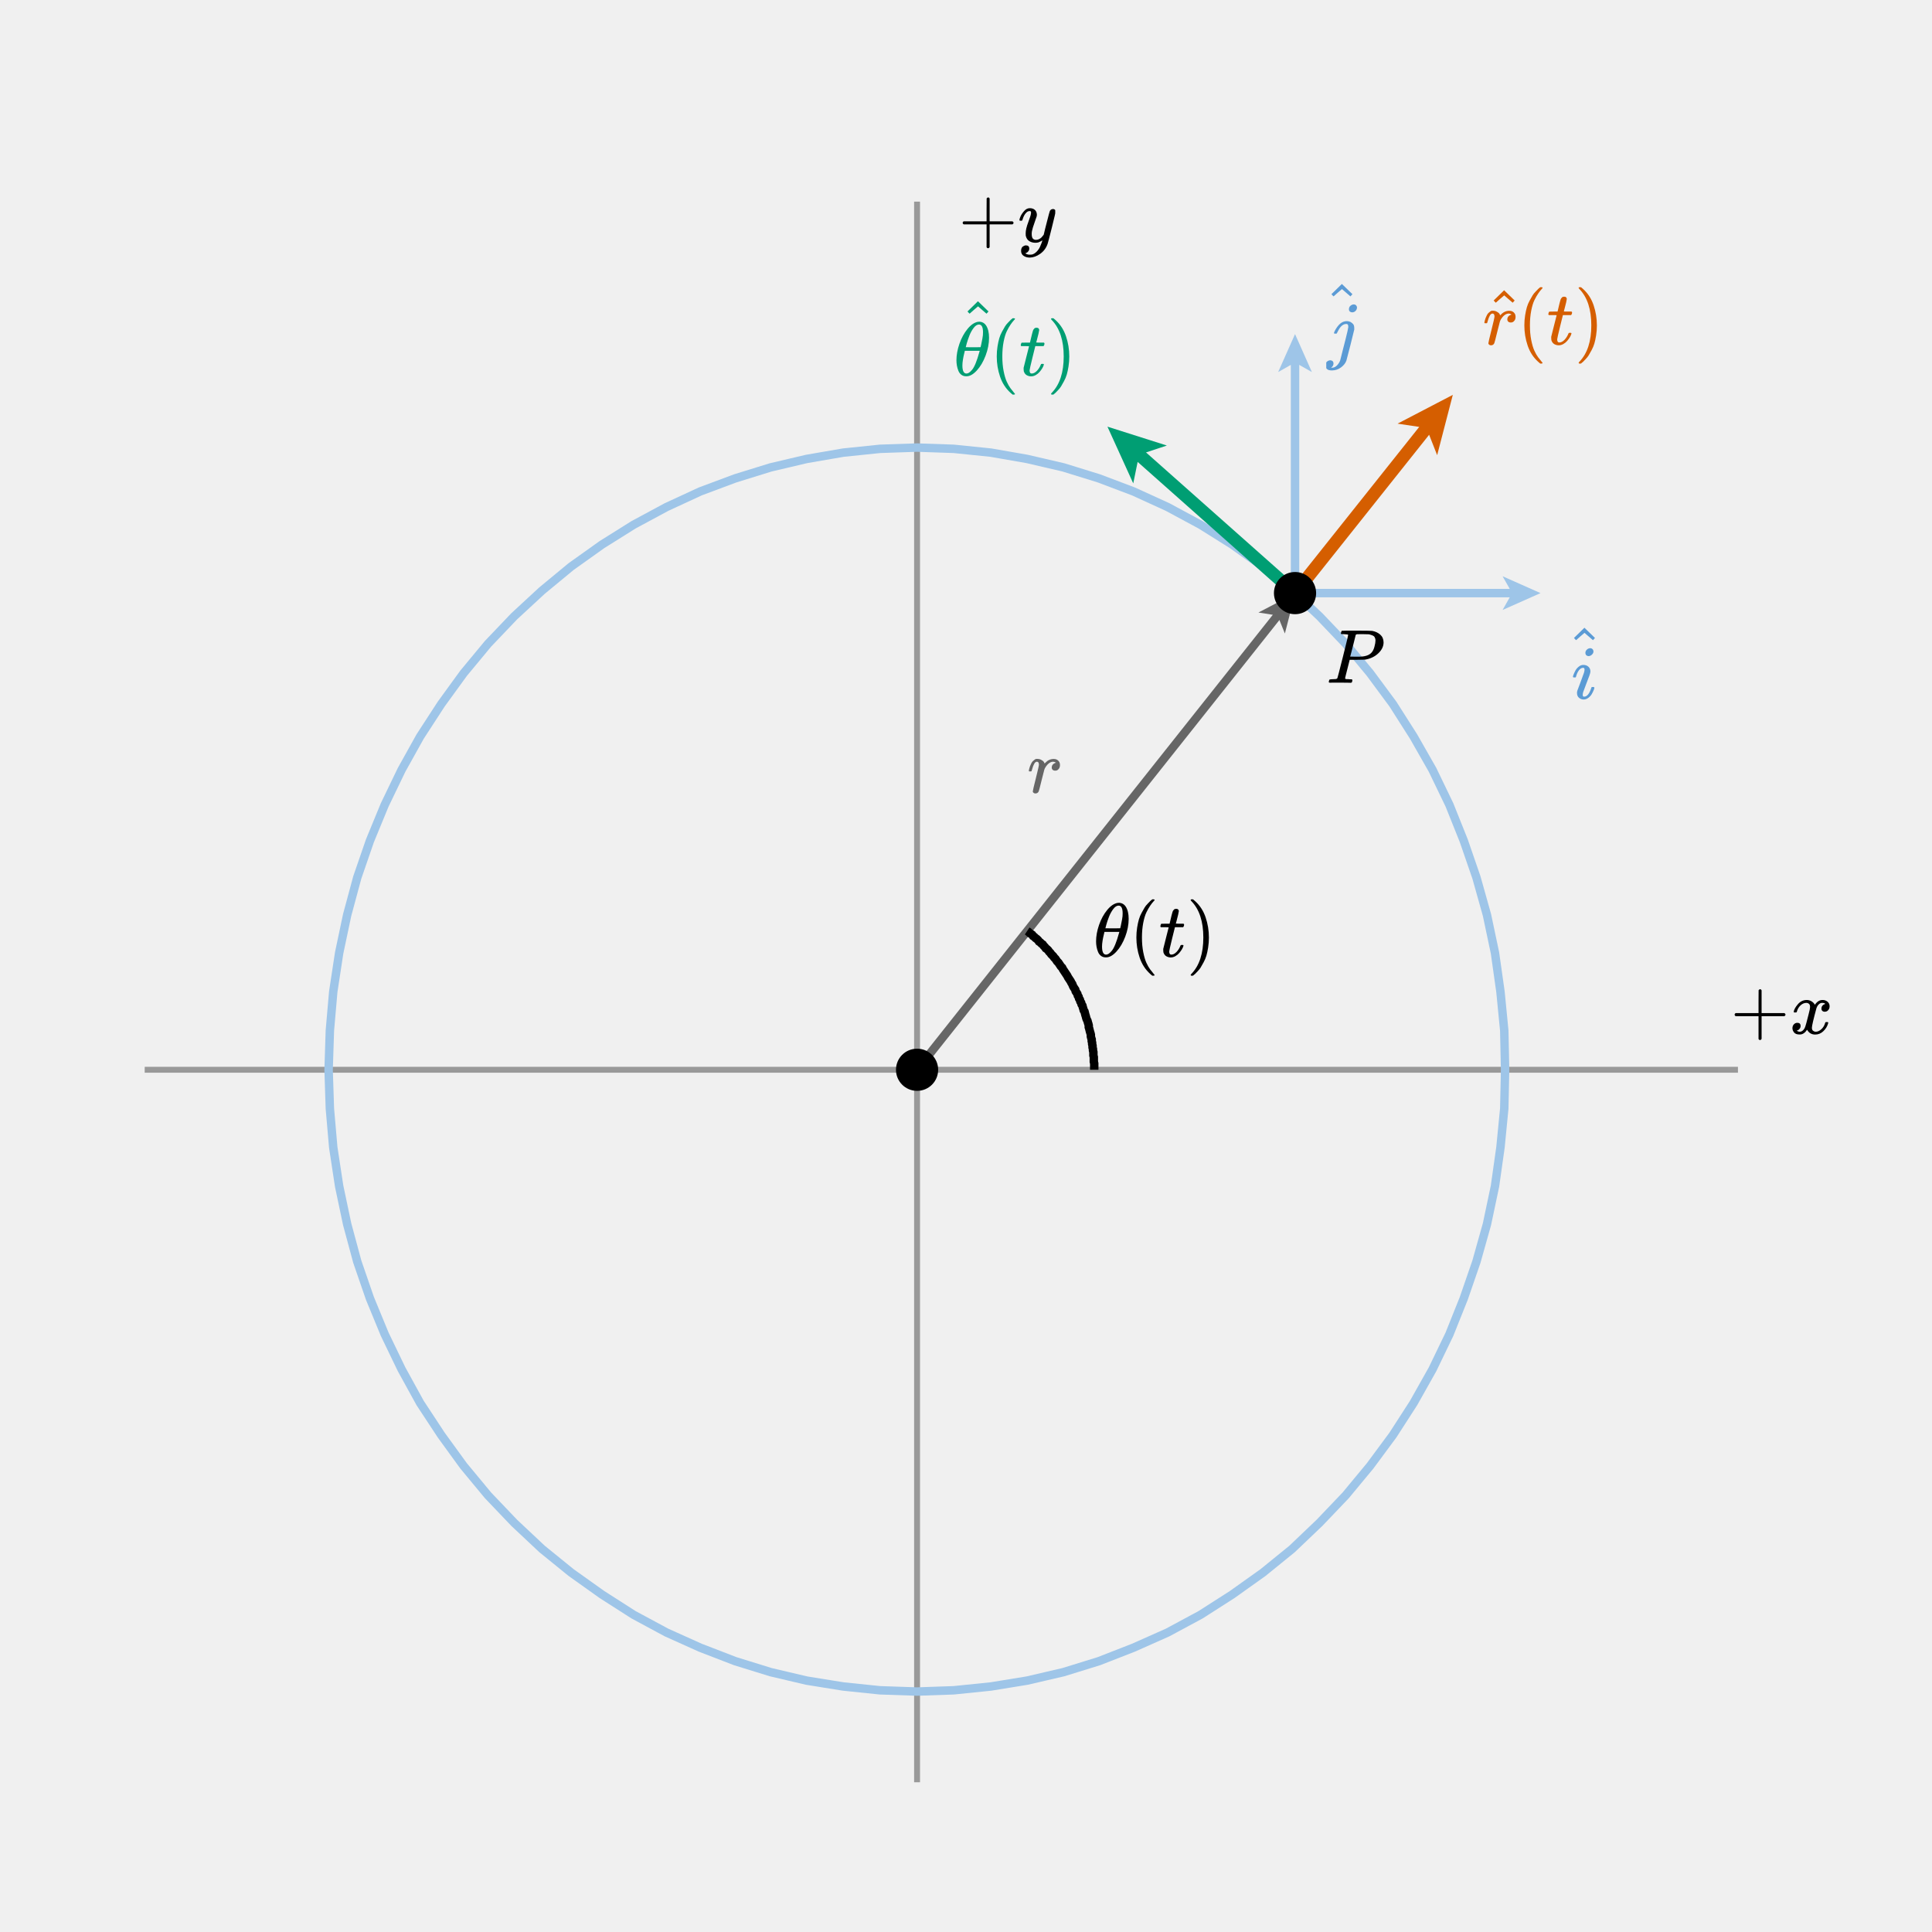
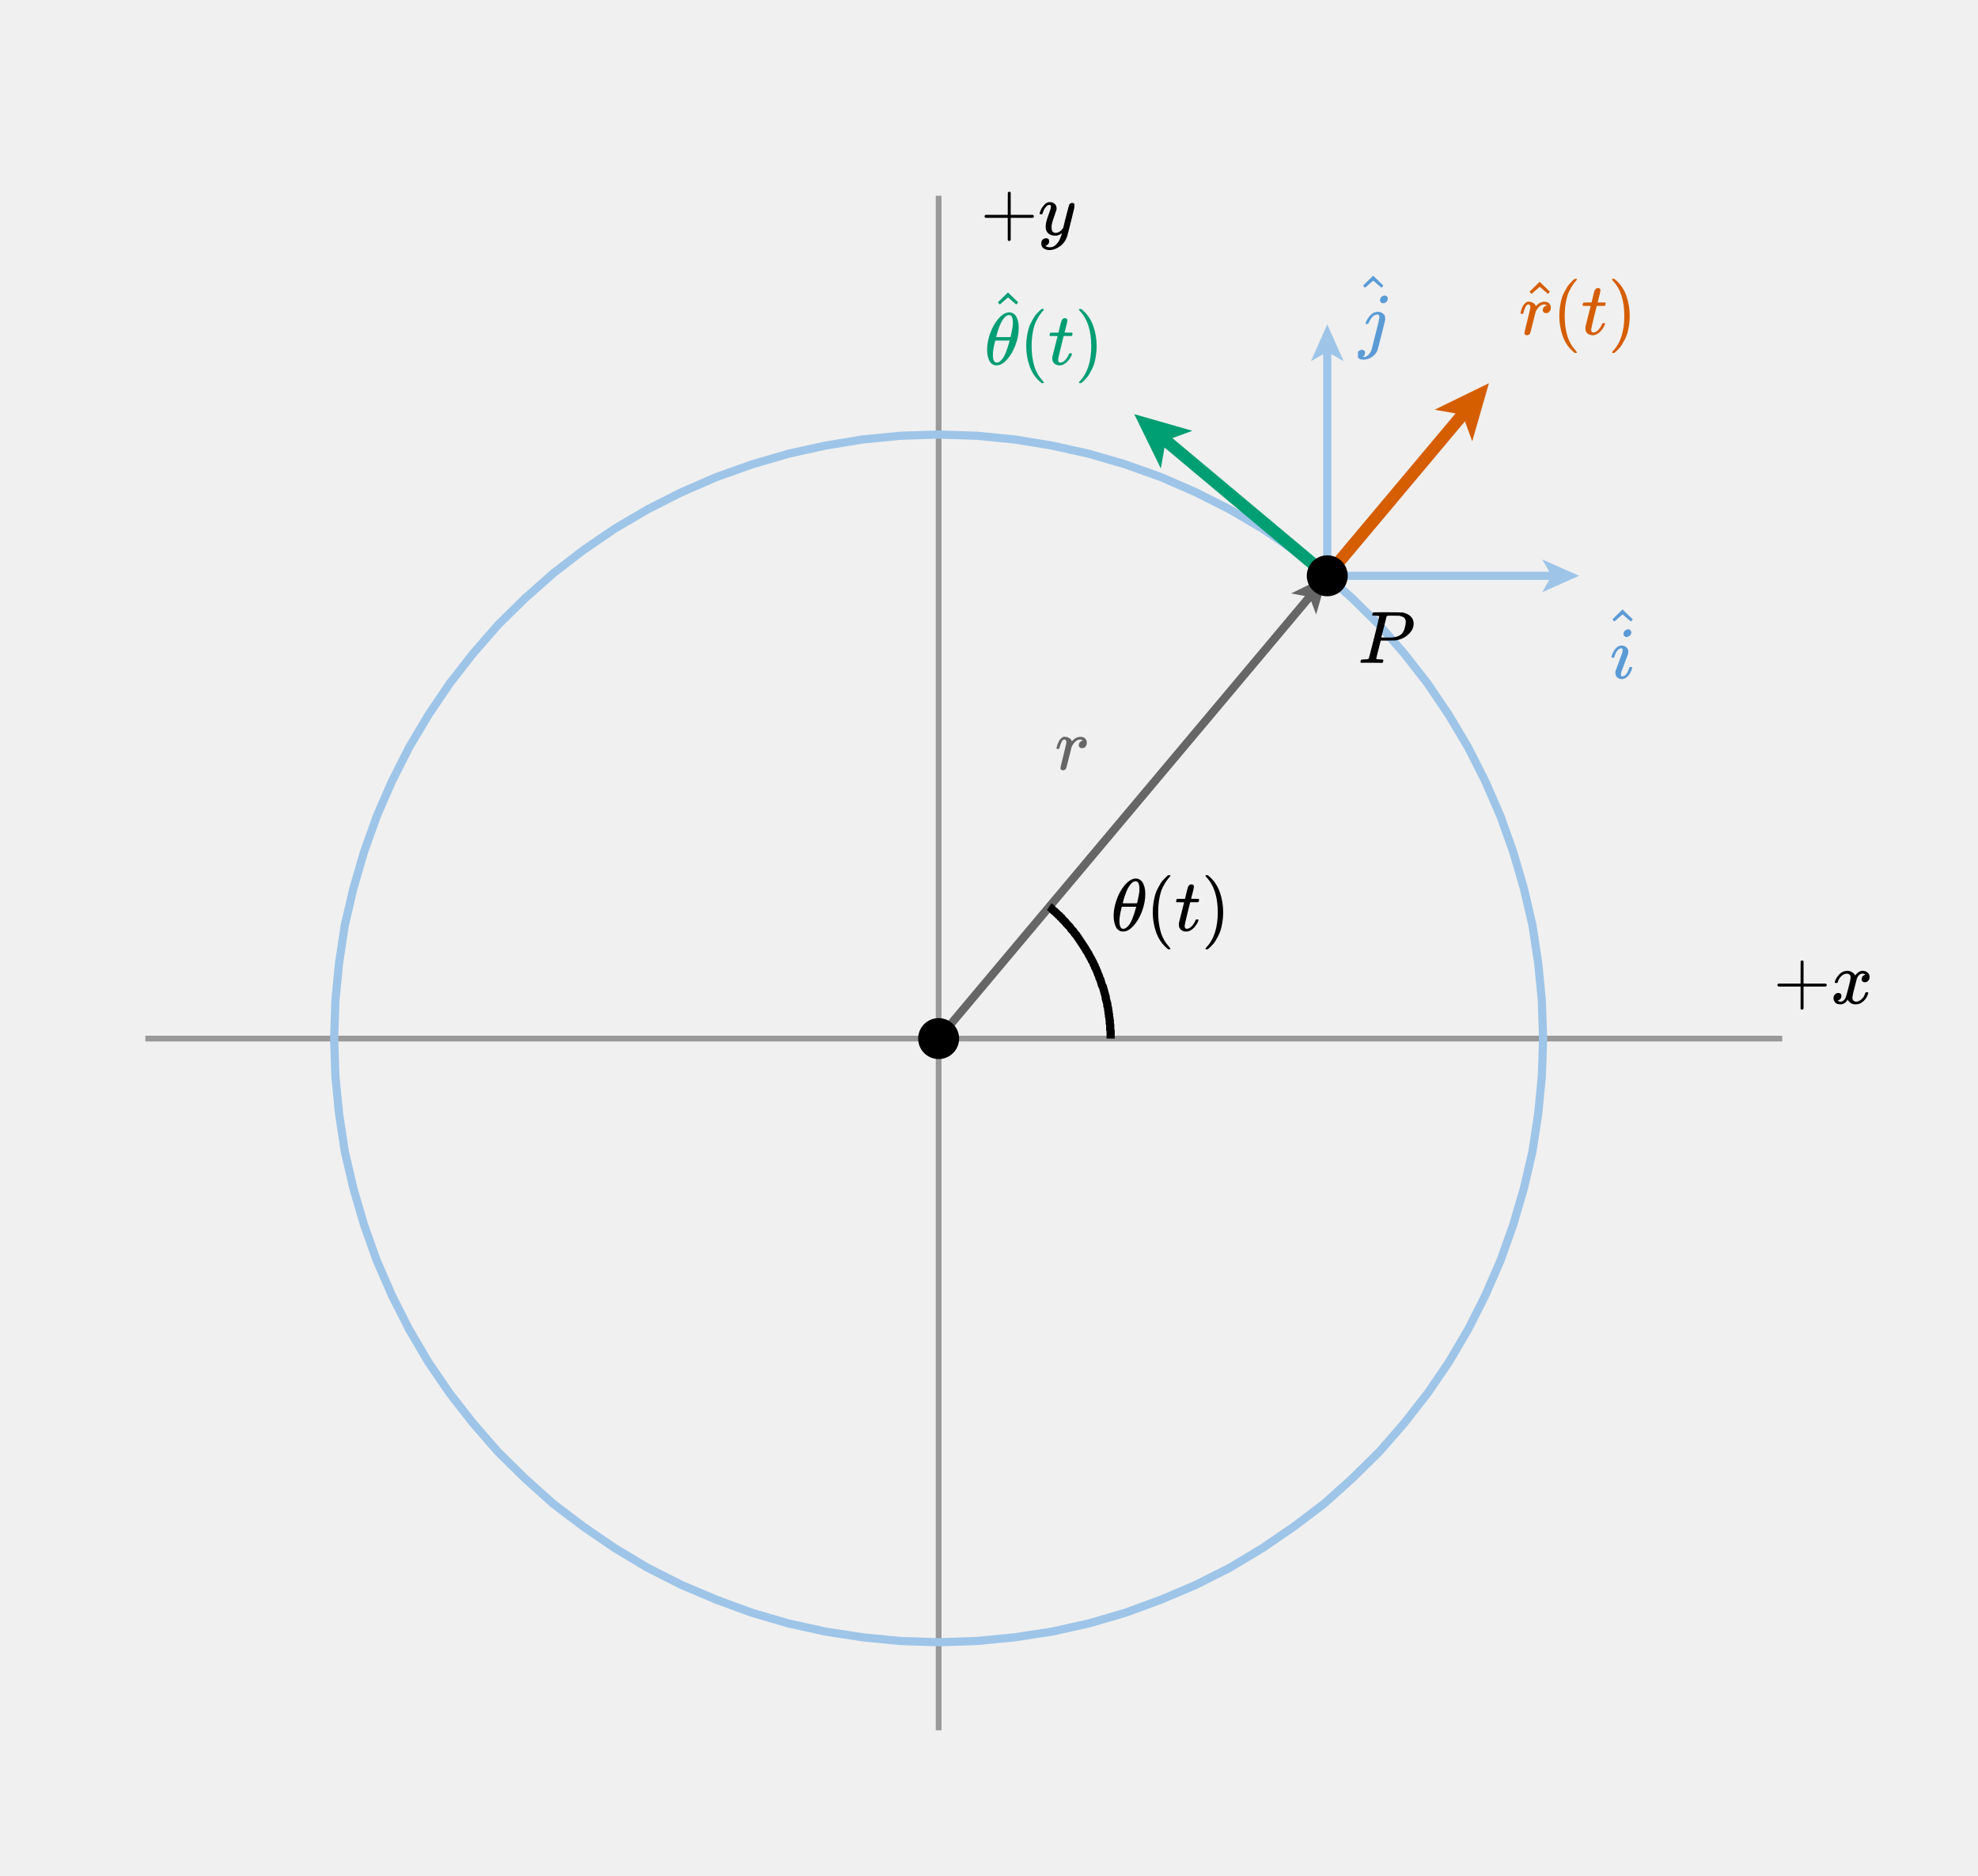
- <svg xmlns="http://www.w3.org/2000/svg" xmlns:xlink="http://www.w3.org/1999/xlink" id="prefigure-polar-frame-figure" width="458" height="458" viewBox="0 0 458 458">
+ <svg xmlns="http://www.w3.org/2000/svg" xmlns:xlink="http://www.w3.org/1999/xlink" id="prefigure-polar-frame-figure" width="483" height="458" viewBox="0 0 483 458">
  <defs>
    <clipPath id="prefigure-polar-frame-__clipPath-0">
-       <rect x="14.0" y="14.0" width="430.0" height="430.0" />
+       <rect x="14.0" y="14.0" width="455.0" height="430.0" />
    </clipPath>
    <clipPath id="prefigure-polar-frame-__clipPath-1">
-       <rect x="14.0" y="14.0" width="430.0" height="430.0" />
+       <rect x="14.0" y="14.0" width="455.0" height="430.0" />
    </clipPath>
    <marker id="prefigure-polar-frame-arrow-head-end-2_None_24_60-h666666" markerWidth="9.0" markerHeight="8.0" markerUnits="userSpaceOnUse" orient="auto-start-reverse" refX="6.5" refY="4.0">
      <path d="M 9.0 4.0L 0.0 8.0L 1.7 5.0L 1.7 3.0L 0.0 0.0Z" fill="#666666" stroke="none" />
    </marker>
    <marker id="prefigure-polar-frame-arrow-head-end-2_None_24_60-h666666-outline" markerWidth="13.0" markerHeight="12.0" markerUnits="userSpaceOnUse" orient="auto-start-reverse" refX="8.5" refY="6.0">
      <path d="M 11.8 7.8 L 2.8 11.8 A 2 2 0 0 1 0.0 10.0 L 0.0 2.0 A 2 2 0 0 1 2.8 0.2 L 11.8 4.2 A 2 2 0 0 1 11.8 7.8 Z" fill="white" stroke="none" />
    </marker>
    <marker id="prefigure-polar-frame-arrow-head-end-2_None_24_60-h9EC5E8" markerWidth="9.0" markerHeight="8.0" markerUnits="userSpaceOnUse" orient="auto-start-reverse" refX="6.5" refY="4.0">
      <path d="M 9.0 4.0L 0.0 8.0L 1.7 5.0L 1.7 3.0L 0.0 0.0Z" fill="#9EC5E8" stroke="none" />
    </marker>
    <marker id="prefigure-polar-frame-arrow-head-end-2_None_24_60-h9EC5E8-outline" markerWidth="13.0" markerHeight="12.0" markerUnits="userSpaceOnUse" orient="auto-start-reverse" refX="8.5" refY="6.0">
      <path d="M 11.8 7.8 L 2.8 11.8 A 2 2 0 0 1 0.0 10.0 L 0.0 2.0 A 2 2 0 0 1 2.8 0.2 L 11.8 4.2 A 2 2 0 0 1 11.8 7.8 Z" fill="white" stroke="none" />
    </marker>
    <marker id="prefigure-polar-frame-arrow-head-end-3_None_24_60-hD55E00" markerWidth="13.5" markerHeight="12.0" markerUnits="userSpaceOnUse" orient="auto-start-reverse" refX="9.8" refY="6.0">
      <path d="M 13.5 6.0L 0.0 12.0L 2.6 7.5L 2.6 4.5L 0.0 0.0Z" fill="#D55E00" stroke="none" />
    </marker>
    <marker id="prefigure-polar-frame-arrow-head-end-3_None_24_60-hD55E00-outline" markerWidth="17.5" markerHeight="16.0" markerUnits="userSpaceOnUse" orient="auto-start-reverse" refX="11.8" refY="8.0">
      <path d="M 16.3 9.8 L 2.8 15.8 A 2 2 0 0 1 0.0 14.0 L 0.0 2.0 A 2 2 0 0 1 2.8 0.2 L 16.3 6.2 A 2 2 0 0 1 16.3 9.8 Z" fill="white" stroke="none" />
    </marker>
    <marker id="prefigure-polar-frame-arrow-head-end-3_None_24_60-h009E73" markerWidth="13.5" markerHeight="12.0" markerUnits="userSpaceOnUse" orient="auto-start-reverse" refX="9.8" refY="6.0">
      <path d="M 13.5 6.0L 0.0 12.0L 2.6 7.5L 2.6 4.5L 0.0 0.0Z" fill="#009E73" stroke="none" />
    </marker>
    <marker id="prefigure-polar-frame-arrow-head-end-3_None_24_60-h009E73-outline" markerWidth="17.5" markerHeight="16.0" markerUnits="userSpaceOnUse" orient="auto-start-reverse" refX="11.8" refY="8.0">
      <path d="M 16.3 9.8 L 2.8 15.8 A 2 2 0 0 1 0.0 14.0 L 0.0 2.0 A 2 2 0 0 1 2.8 0.2 L 16.3 6.2 A 2 2 0 0 1 16.3 9.8 Z" fill="white" stroke="none" />
    </marker>
  </defs>
-   <line id="prefigure-polar-frame-pf-ax" x1="34.3" y1="253.6" x2="412.0" y2="253.6" stroke="#999999" stroke-width="1.4" fill="none" />
-   <line id="prefigure-polar-frame-pf-ay" x1="217.4" y1="422.5" x2="217.4" y2="47.8" stroke="#999999" stroke-width="1.4" fill="none" />
-   <path id="prefigure-polar-frame-pf-circle" d="M 356.8 253.6 L 356.6 244.3 L 355.7 235.1 L 354.4 225.9 L 352.5 216.9 L 350.0 208.0 L 347.0 199.3 L 343.6 190.8 L 339.6 182.5 L 335.1 174.6 L 330.2 166.9 L 324.8 159.6 L 319.0 152.6 L 312.8 146.1 L 306.3 140.0 L 299.4 134.3 L 292.1 129.1 L 284.6 124.4 L 276.8 120.2 L 268.7 116.5 L 260.5 113.4 L 252.1 110.8 L 243.5 108.8 L 234.9 107.3 L 226.1 106.4 L 217.4 106.1 L 208.6 106.4 L 199.9 107.3 L 191.2 108.8 L 182.7 110.8 L 174.3 113.4 L 166.0 116.5 L 158.0 120.2 L 150.2 124.4 L 142.7 129.1 L 135.4 134.3 L 128.5 140.0 L 121.9 146.1 L 115.7 152.6 L 109.9 159.6 L 104.6 166.9 L 99.6 174.6 L 95.2 182.5 L 91.2 190.8 L 87.7 199.3 L 84.7 208.0 L 82.3 216.9 L 80.4 225.9 L 79.0 235.1 L 78.2 244.3 L 77.9 253.6 L 78.2 262.8 L 79.0 272.0 L 80.4 281.2 L 82.3 290.2 L 84.7 299.1 L 87.7 307.8 L 91.2 316.3 L 95.2 324.6 L 99.6 332.6 L 104.6 340.2 L 109.9 347.5 L 115.7 354.5 L 121.9 361.0 L 128.5 367.2 L 135.4 372.8 L 142.7 378.0 L 150.2 382.8 L 158.0 387.0 L 166.0 390.6 L 174.3 393.8 L 182.7 396.4 L 191.2 398.4 L 199.9 399.8 L 208.6 400.7 L 217.4 401.0 L 226.1 400.7 L 234.9 399.8 L 243.5 398.4 L 252.1 396.4 L 260.5 393.8 L 268.7 390.6 L 276.8 387.0 L 284.6 382.8 L 292.1 378.0 L 299.4 372.8 L 306.3 367.2 L 312.8 361.0 L 319.0 354.5 L 324.8 347.5 L 330.2 340.2 L 335.1 332.6 L 339.6 324.6 L 343.6 316.3 L 347.0 307.8 L 350.0 299.1 L 352.5 290.2 L 354.4 281.2 L 355.7 272.0 L 356.6 262.8 Z" stroke="#9EC5E8" stroke-width="2" fill="none" />
-   <path id="prefigure-polar-frame-pf-r" stroke="#666666" stroke-width="2" fill="none" marker-end="url(#prefigure-polar-frame-arrow-head-end-2_None_24_60-h666666)" d="M 217.4 253.6 L 305.5 142.6" />
-   <path id="prefigure-polar-frame-pf-i" stroke="#9EC5E8" stroke-width="2" fill="none" marker-end="url(#prefigure-polar-frame-arrow-head-end-2_None_24_60-h9EC5E8)" d="M 307.0 140.6 L 362.7 140.6" />
-   <path id="prefigure-polar-frame-pf-j" stroke="#9EC5E8" stroke-width="2" fill="none" marker-end="url(#prefigure-polar-frame-arrow-head-end-2_None_24_60-h9EC5E8)" d="M 307.0 140.6 L 307.0 81.7" />
-   <path id="prefigure-polar-frame-pf-rhat" stroke="#D55E00" stroke-width="3" fill="none" marker-end="url(#prefigure-polar-frame-arrow-head-end-3_None_24_60-hD55E00)" d="M 307.0 140.6 L 342.1 96.5" />
-   <path id="prefigure-polar-frame-pf-thetahat" stroke="#009E73" stroke-width="3" fill="none" marker-end="url(#prefigure-polar-frame-arrow-head-end-3_None_24_60-h009E73)" d="M 307.0 140.6 L 265.3 103.6" />
+   <line id="prefigure-polar-frame-pf-ax" x1="35.5" y1="253.6" x2="435.2" y2="253.6" stroke="#999999" stroke-width="1.4" fill="none" />
+   <line id="prefigure-polar-frame-pf-ay" x1="229.2" y1="422.5" x2="229.2" y2="47.8" stroke="#999999" stroke-width="1.4" fill="none" />
+   <path id="prefigure-polar-frame-pf-circle" d="M 376.8 253.6 L 376.5 244.3 L 375.6 235.1 L 374.2 225.9 L 372.1 216.9 L 369.5 208.0 L 366.4 199.3 L 362.7 190.8 L 358.5 182.5 L 353.8 174.6 L 348.6 166.9 L 342.9 159.6 L 336.8 152.6 L 330.2 146.1 L 323.3 140.0 L 315.9 134.3 L 308.3 129.1 L 300.3 124.4 L 292.0 120.2 L 283.5 116.5 L 274.8 113.4 L 265.9 110.8 L 256.9 108.8 L 247.7 107.3 L 238.5 106.4 L 229.2 106.1 L 219.9 106.4 L 210.7 107.3 L 201.6 108.8 L 192.5 110.8 L 183.6 113.4 L 174.9 116.5 L 166.4 120.2 L 158.1 124.4 L 150.1 129.1 L 142.5 134.3 L 135.1 140.0 L 128.2 146.1 L 121.6 152.6 L 115.5 159.6 L 109.8 166.9 L 104.6 174.6 L 99.9 182.5 L 95.7 190.8 L 92.0 199.3 L 88.9 208.0 L 86.3 216.9 L 84.2 225.9 L 82.8 235.1 L 81.9 244.3 L 81.6 253.6 L 81.9 262.8 L 82.8 272.0 L 84.2 281.2 L 86.3 290.2 L 88.9 299.1 L 92.0 307.8 L 95.7 316.3 L 99.9 324.6 L 104.6 332.6 L 109.8 340.2 L 115.5 347.5 L 121.6 354.5 L 128.2 361.0 L 135.1 367.2 L 142.5 372.8 L 150.1 378.0 L 158.1 382.8 L 166.4 387.0 L 174.9 390.6 L 183.6 393.8 L 192.5 396.4 L 201.6 398.4 L 210.7 399.8 L 219.9 400.7 L 229.2 401.0 L 238.5 400.7 L 247.7 399.8 L 256.9 398.4 L 265.9 396.4 L 274.8 393.8 L 283.5 390.6 L 292.0 387.0 L 300.3 382.8 L 308.3 378.0 L 315.9 372.8 L 323.3 367.2 L 330.2 361.0 L 336.8 354.5 L 342.9 347.5 L 348.6 340.2 L 353.8 332.6 L 358.5 324.6 L 362.7 316.3 L 366.4 307.8 L 369.5 299.1 L 372.1 290.2 L 374.2 281.2 L 375.6 272.0 L 376.5 262.8 Z" stroke="#9EC5E8" stroke-width="2" fill="none" />
+   <path id="prefigure-polar-frame-pf-r" stroke="#666666" stroke-width="2" fill="none" marker-end="url(#prefigure-polar-frame-arrow-head-end-2_None_24_60-h666666)" d="M 229.2 253.6 L 322.5 142.5" />
+   <path id="prefigure-polar-frame-pf-i" stroke="#9EC5E8" stroke-width="2" fill="none" marker-end="url(#prefigure-polar-frame-arrow-head-end-2_None_24_60-h9EC5E8)" d="M 324.1 140.6 L 383.1 140.6" />
+   <path id="prefigure-polar-frame-pf-j" stroke="#9EC5E8" stroke-width="2" fill="none" marker-end="url(#prefigure-polar-frame-arrow-head-end-2_None_24_60-h9EC5E8)" d="M 324.1 140.6 L 324.1 81.7" />
+   <path id="prefigure-polar-frame-pf-rhat" stroke="#D55E00" stroke-width="3" fill="none" marker-end="url(#prefigure-polar-frame-arrow-head-end-3_None_24_60-hD55E00)" d="M 324.1 140.6 L 361.2 96.4" />
+   <path id="prefigure-polar-frame-pf-thetahat" stroke="#009E73" stroke-width="3" fill="none" marker-end="url(#prefigure-polar-frame-arrow-head-end-3_None_24_60-h009E73)" d="M 324.1 140.6 L 279.8 103.5" />
  <g id="prefigure-polar-frame-pf-theta">
-     <g transform="translate(259.2,231.3) translate(0.0,-18.1)">
+     <g transform="translate(271.3,231.8) translate(0.0,-18.1)">
      <g id="prefigure-polar-frame-__g-0">
        <svg style="vertical-align: -4.528px" width="29.104px" height="18.096px" role="img" focusable="false" viewBox="0 -750 1608 1000" x="0.0" y="0.0">
          <defs>
            <path id="prefigure-polar-frame-MJX-2-TEX-I-1D703" d="M35 200Q35 302 74 415T180 610T319 704Q320 704 327 704T339 705Q393 701 423 656Q462 596 462 495Q462 380 417 261T302 66T168 -10H161Q125 -10 99 10T60 63T41 130T35 200ZM383 566Q383 668 330 668Q294 668 260 623T204 521T170 421T157 371Q206 370 254 370L351 371Q352 372 359 404T375 484T383 566ZM113 132Q113 26 166 26Q181 26 198 36T239 74T287 161T335 307L340 324H145Q145 321 136 286T120 208T113 132Z" />
            <path id="prefigure-polar-frame-MJX-2-TEX-N-2061" d="" />
            <path id="prefigure-polar-frame-MJX-2-TEX-N-28" d="M94 250Q94 319 104 381T127 488T164 576T202 643T244 695T277 729T302 750H315H319Q333 750 333 741Q333 738 316 720T275 667T226 581T184 443T167 250T184 58T225 -81T274 -167T316 -220T333 -241Q333 -250 318 -250H315H302L274 -226Q180 -141 137 -14T94 250Z" />
            <path id="prefigure-polar-frame-MJX-2-TEX-I-1D461" d="M26 385Q19 392 19 395Q19 399 22 411T27 425Q29 430 36 430T87 431H140L159 511Q162 522 166 540T173 566T179 586T187 603T197 615T211 624T229 626Q247 625 254 615T261 596Q261 589 252 549T232 470L222 433Q222 431 272 431H323Q330 424 330 420Q330 398 317 385H210L174 240Q135 80 135 68Q135 26 162 26Q197 26 230 60T283 144Q285 150 288 151T303 153H307Q322 153 322 145Q322 142 319 133Q314 117 301 95T267 48T216 6T155 -11Q125 -11 98 4T59 56Q57 64 57 83V101L92 241Q127 382 128 383Q128 385 77 385H26Z" />
            <path id="prefigure-polar-frame-MJX-2-TEX-N-29" d="M60 749L64 750Q69 750 74 750H86L114 726Q208 641 251 514T294 250Q294 182 284 119T261 12T224 -76T186 -143T145 -194T113 -227T90 -246Q87 -249 86 -250H74Q66 -250 63 -250T58 -247T55 -238Q56 -237 66 -225Q221 -64 221 250T66 725Q56 737 55 738Q55 746 60 749Z" />
          </defs>
          <g stroke="currentColor" fill="currentColor" stroke-width="0" transform="scale(1,-1)">
            <g data-mml-node="math" data-semantic-type="appl" data-semantic-role="simple function" data-semantic-annotation="clearspeak:simple" data-semantic-id="6" data-semantic-children="0,4" data-semantic-content="5,0" data-semantic-speech="theta left parenthesis t right parenthesis">
              <g data-mml-node="mi" data-semantic-type="identifier" data-semantic-role="simple function" data-semantic-font="italic" data-semantic-annotation="clearspeak:simple" data-semantic-id="0" data-semantic-parent="6" data-semantic-operator="appl" data-semantic-speech="theta">
                <use data-c="1D703" xlink:href="#prefigure-polar-frame-MJX-2-TEX-I-1D703" />
              </g>
              <g data-mml-node="mo" data-semantic-type="punctuation" data-semantic-role="application" data-semantic-id="5" data-semantic-parent="6" data-semantic-added="true" data-semantic-operator="appl" data-semantic-speech="of" transform="translate(469,0)">
                <use data-c="2061" xlink:href="#prefigure-polar-frame-MJX-2-TEX-N-2061" />
              </g>
              <g data-mml-node="mrow" data-semantic-type="fenced" data-semantic-role="leftright" data-semantic-id="4" data-semantic-children="2" data-semantic-content="1,3" data-semantic-parent="6" data-semantic-speech="left parenthesis t right parenthesis" transform="translate(469,0)">
                <g data-mml-node="mo" data-semantic-type="fence" data-semantic-role="open" data-semantic-id="1" data-semantic-parent="4" data-semantic-operator="fenced" data-semantic-speech="left parenthesis">
                  <use data-c="28" xlink:href="#prefigure-polar-frame-MJX-2-TEX-N-28" />
                </g>
                <g data-mml-node="mi" data-semantic-type="identifier" data-semantic-role="latinletter" data-semantic-font="italic" data-semantic-annotation="clearspeak:simple" data-semantic-id="2" data-semantic-parent="4" data-semantic-speech="t" transform="translate(389,0)">
                  <use data-c="1D461" xlink:href="#prefigure-polar-frame-MJX-2-TEX-I-1D461" />
                </g>
                <g data-mml-node="mo" data-semantic-type="fence" data-semantic-role="close" data-semantic-id="3" data-semantic-parent="4" data-semantic-operator="fenced" data-semantic-speech="right parenthesis" transform="translate(750,0)">
                  <use data-c="29" xlink:href="#prefigure-polar-frame-MJX-2-TEX-N-29" />
                </g>
              </g>
            </g>
          </g>
        </svg>
      </g>
    </g>
-     <path stroke="black" stroke-width="2" fill="none" d="M 243.5 220.7 L 243.8 220.9 L 244.1 221.2 L 244.4 221.4 L 244.7 221.6 L 244.9 221.9 L 245.2 222.1 L 245.5 222.4 L 245.8 222.6 L 246.1 222.9 L 246.3 223.2 L 246.6 223.4 L 246.9 223.7 L 247.2 223.9 L 247.4 224.2 L 247.7 224.5 L 247.9 224.8 L 248.2 225.0 L 248.5 225.3 L 248.7 225.6 L 249.0 225.9 L 249.2 226.2 L 249.5 226.5 L 249.7 226.7 L 249.9 227.0 L 250.2 227.3 L 250.4 227.6 L 250.6 227.9 L 250.9 228.2 L 251.1 228.5 L 251.3 228.8 L 251.5 229.1 L 251.8 229.4 L 252.0 229.8 L 252.2 230.1 L 252.4 230.4 L 252.6 230.7 L 252.8 231.0 L 253.0 231.3 L 253.2 231.7 L 253.4 232.0 L 253.6 232.3 L 253.8 232.6 L 254.0 233.0 L 254.2 233.3 L 254.3 233.6 L 254.5 234.0 L 254.7 234.3 L 254.9 234.6 L 255.0 235.0 L 255.2 235.3 L 255.4 235.6 L 255.5 236.0 L 255.7 236.3 L 255.8 236.7 L 256.0 237.0 L 256.1 237.4 L 256.3 237.7 L 256.4 238.1 L 256.6 238.4 L 256.7 238.8 L 256.8 239.1 L 256.9 239.5 L 257.1 239.8 L 257.2 240.2 L 257.3 240.6 L 257.4 240.9 L 257.5 241.3 L 257.6 241.6 L 257.8 242.0 L 257.9 242.4 L 258.0 242.7 L 258.1 243.1 L 258.1 243.5 L 258.2 243.8 L 258.3 244.2 L 258.4 244.6 L 258.5 244.9 L 258.6 245.3 L 258.6 245.7 L 258.7 246.1 L 258.8 246.4 L 258.8 246.8 L 258.9 247.2 L 258.9 247.5 L 259.0 247.9 L 259.0 248.3 L 259.1 248.7 L 259.1 249.0 L 259.2 249.4 L 259.2 249.8 L 259.2 250.2 L 259.3 250.6 L 259.3 250.9 L 259.3 251.3 L 259.3 251.7 L 259.4 252.1 L 259.4 252.4 L 259.4 252.8 L 259.4 253.2 L 259.4 253.6" />
-   </g>
-   <circle id="prefigure-polar-frame-pf-O" cx="217.4" cy="253.6" r="4" stroke="black" stroke-width="2" fill="black" />
-   <circle id="prefigure-polar-frame-pf-P" cx="307.0" cy="140.6" r="4" stroke="black" stroke-width="2" fill="black" />
-   <g id="prefigure-polar-frame-pf-Pl" transform="translate(314.4,149.5) translate(0.0,-0.0)">
+     <path stroke="black" stroke-width="2" fill="none" d="M 256.2 221.4 L 256.5 221.6 L 256.8 221.9 L 257.0 222.1 L 257.3 222.4 L 257.6 222.6 L 257.9 222.9 L 258.1 223.1 L 258.4 223.4 L 258.7 223.6 L 258.9 223.9 L 259.2 224.1 L 259.4 224.4 L 259.7 224.7 L 259.9 224.9 L 260.2 225.2 L 260.4 225.5 L 260.7 225.8 L 260.9 226.0 L 261.2 226.3 L 261.4 226.6 L 261.6 226.9 L 261.9 227.2 L 262.1 227.4 L 262.3 227.7 L 262.5 228.0 L 262.8 228.3 L 263.0 228.6 L 263.2 228.9 L 263.4 229.2 L 263.6 229.5 L 263.8 229.8 L 264.0 230.1 L 264.2 230.4 L 264.4 230.7 L 264.6 231.0 L 264.8 231.3 L 265.0 231.6 L 265.2 232.0 L 265.4 232.3 L 265.6 232.6 L 265.8 232.9 L 265.9 233.2 L 266.1 233.5 L 266.3 233.9 L 266.5 234.2 L 266.6 234.5 L 266.8 234.8 L 267.0 235.2 L 267.1 235.5 L 267.3 235.8 L 267.4 236.2 L 267.6 236.5 L 267.7 236.8 L 267.9 237.2 L 268.0 237.5 L 268.1 237.8 L 268.3 238.2 L 268.4 238.5 L 268.5 238.9 L 268.7 239.2 L 268.8 239.6 L 268.9 239.9 L 269.0 240.3 L 269.1 240.6 L 269.3 240.9 L 269.4 241.3 L 269.5 241.6 L 269.6 242.0 L 269.7 242.4 L 269.8 242.7 L 269.9 243.1 L 270.0 243.4 L 270.0 243.8 L 270.1 244.1 L 270.2 244.5 L 270.3 244.8 L 270.4 245.2 L 270.4 245.6 L 270.5 245.9 L 270.6 246.3 L 270.6 246.6 L 270.7 247.0 L 270.7 247.4 L 270.8 247.7 L 270.8 248.1 L 270.9 248.5 L 270.9 248.8 L 271.0 249.2 L 271.0 249.5 L 271.0 249.9 L 271.1 250.3 L 271.1 250.6 L 271.1 251.0 L 271.1 251.4 L 271.2 251.7 L 271.2 252.1 L 271.2 252.5 L 271.2 252.8 L 271.2 253.2 L 271.2 253.6" />
+   </g>
+   <circle id="prefigure-polar-frame-pf-O" cx="229.2" cy="253.6" r="4" stroke="black" stroke-width="2" fill="black" />
+   <circle id="prefigure-polar-frame-pf-P" cx="324.1" cy="140.6" r="4" stroke="black" stroke-width="2" fill="black" />
+   <g id="prefigure-polar-frame-pf-Pl" transform="translate(331.6,149.5) translate(0.0,-0.0)">
    <g id="prefigure-polar-frame-__g-1">
      <svg style="vertical-align: 0.000px" width="13.592px" height="12.360px" role="img" focusable="false" viewBox="0 -683 751 683" x="0.0" y="0.0">
        <defs>
          <path id="prefigure-polar-frame-MJX-3-TEX-I-1D443" d="M287 628Q287 635 230 637Q206 637 199 638T192 648Q192 649 194 659Q200 679 203 681T397 683Q587 682 600 680Q664 669 707 631T751 530Q751 453 685 389Q616 321 507 303Q500 302 402 301H307L277 182Q247 66 247 59Q247 55 248 54T255 50T272 48T305 46H336Q342 37 342 35Q342 19 335 5Q330 0 319 0Q316 0 282 1T182 2Q120 2 87 2T51 1Q33 1 33 11Q33 13 36 25Q40 41 44 43T67 46Q94 46 127 49Q141 52 146 61Q149 65 218 339T287 628ZM645 554Q645 567 643 575T634 597T609 619T560 635Q553 636 480 637Q463 637 445 637T416 636T404 636Q391 635 386 627Q384 621 367 550T332 412T314 344Q314 342 395 342H407H430Q542 342 590 392Q617 419 631 471T645 554Z" />
        </defs>
        <g stroke="currentColor" fill="currentColor" stroke-width="0" transform="scale(1,-1)">
          <g data-mml-node="math">
            <g data-mml-node="mi" data-semantic-type="identifier" data-semantic-role="latinletter" data-semantic-font="italic" data-semantic-annotation="clearspeak:simple" data-semantic-id="0" data-semantic-speech="upper P">
              <use data-c="1D443" xlink:href="#prefigure-polar-frame-MJX-3-TEX-I-1D443" />
            </g>
          </g>
        </g>
      </svg>
    </g>
  </g>
-   <g id="prefigure-polar-frame-pf-rl" transform="translate(251.7,188.1) translate(-8.2,-8.2)">
+   <g id="prefigure-polar-frame-pf-rl" transform="translate(265.8,188.1) translate(-8.2,-8.2)">
    <g id="prefigure-polar-frame-__g-2">
      <svg style="vertical-align: -0.200px; color:#666666" width="8.160px" height="8.200px" role="img" focusable="false" viewBox="0 -442 451 453" x="0.0" y="0.0">
        <defs>
          <path id="prefigure-polar-frame-MJX-4-TEX-I-1D45F" d="M21 287Q22 290 23 295T28 317T38 348T53 381T73 411T99 433T132 442Q161 442 183 430T214 408T225 388Q227 382 228 382T236 389Q284 441 347 441H350Q398 441 422 400Q430 381 430 363Q430 333 417 315T391 292T366 288Q346 288 334 299T322 328Q322 376 378 392Q356 405 342 405Q286 405 239 331Q229 315 224 298T190 165Q156 25 151 16Q138 -11 108 -11Q95 -11 87 -5T76 7T74 17Q74 30 114 189T154 366Q154 405 128 405Q107 405 92 377T68 316T57 280Q55 278 41 278H27Q21 284 21 287Z" />
        </defs>
        <g stroke="currentColor" fill="currentColor" stroke-width="0" transform="scale(1,-1)">
          <g data-mml-node="math">
            <g data-mml-node="mi" data-semantic-type="identifier" data-semantic-role="latinletter" data-semantic-font="italic" data-semantic-annotation="clearspeak:simple" data-semantic-id="0" data-semantic-speech="r">
              <use data-c="1D45F" xlink:href="#prefigure-polar-frame-MJX-4-TEX-I-1D45F" />
            </g>
          </g>
        </g>
      </svg>
    </g>
  </g>
-   <g id="prefigure-polar-frame-pf-rhl" transform="translate(351.5,86.2) translate(0.0,-19.2)">
+   <g id="prefigure-polar-frame-pf-rhl" transform="translate(370.9,86.2) translate(0.0,-19.2)">
    <g id="prefigure-polar-frame-__g-3">
      <svg style="vertical-align: -4.528px; color:#D55E00" width="28.776px" height="19.184px" role="img" focusable="false" viewBox="0 -810 1590 1060" x="0.0" y="0.0">
        <defs>
          <path id="prefigure-polar-frame-MJX-5-TEX-I-1D45F" d="M21 287Q22 290 23 295T28 317T38 348T53 381T73 411T99 433T132 442Q161 442 183 430T214 408T225 388Q227 382 228 382T236 389Q284 441 347 441H350Q398 441 422 400Q430 381 430 363Q430 333 417 315T391 292T366 288Q346 288 334 299T322 328Q322 376 378 392Q356 405 342 405Q286 405 239 331Q229 315 224 298T190 165Q156 25 151 16Q138 -11 108 -11Q95 -11 87 -5T76 7T74 17Q74 30 114 189T154 366Q154 405 128 405Q107 405 92 377T68 316T57 280Q55 278 41 278H27Q21 284 21 287Z" />
          <path id="prefigure-polar-frame-MJX-5-TEX-N-5E" d="M112 560L249 694L257 686Q387 562 387 560L361 531Q359 532 303 581L250 627L195 580Q182 569 169 557T148 538L140 532Q138 530 125 546L112 560Z" />
          <path id="prefigure-polar-frame-MJX-5-TEX-N-2061" d="" />
          <path id="prefigure-polar-frame-MJX-5-TEX-N-28" d="M94 250Q94 319 104 381T127 488T164 576T202 643T244 695T277 729T302 750H315H319Q333 750 333 741Q333 738 316 720T275 667T226 581T184 443T167 250T184 58T225 -81T274 -167T316 -220T333 -241Q333 -250 318 -250H315H302L274 -226Q180 -141 137 -14T94 250Z" />
          <path id="prefigure-polar-frame-MJX-5-TEX-I-1D461" d="M26 385Q19 392 19 395Q19 399 22 411T27 425Q29 430 36 430T87 431H140L159 511Q162 522 166 540T173 566T179 586T187 603T197 615T211 624T229 626Q247 625 254 615T261 596Q261 589 252 549T232 470L222 433Q222 431 272 431H323Q330 424 330 420Q330 398 317 385H210L174 240Q135 80 135 68Q135 26 162 26Q197 26 230 60T283 144Q285 150 288 151T303 153H307Q322 153 322 145Q322 142 319 133Q314 117 301 95T267 48T216 6T155 -11Q125 -11 98 4T59 56Q57 64 57 83V101L92 241Q127 382 128 383Q128 385 77 385H26Z" />
          <path id="prefigure-polar-frame-MJX-5-TEX-N-29" d="M60 749L64 750Q69 750 74 750H86L114 726Q208 641 251 514T294 250Q294 182 284 119T261 12T224 -76T186 -143T145 -194T113 -227T90 -246Q87 -249 86 -250H74Q66 -250 63 -250T58 -247T55 -238Q56 -237 66 -225Q221 -64 221 250T66 725Q56 737 55 738Q55 746 60 749Z" />
        </defs>
        <g stroke="currentColor" fill="currentColor" stroke-width="0" transform="scale(1,-1)">
          <g data-mml-node="math" data-semantic-type="appl" data-semantic-role="simple function" data-semantic-annotation="clearspeak:simple" data-semantic-id="8" data-semantic-children="2,6" data-semantic-content="7,0" data-semantic-speech="ModifyingAbove r With caret left parenthesis t right parenthesis">
            <g data-mml-node="TeXAtom" data-mjx-texclass="ORD">
              <g data-mml-node="mover" data-semantic-type="overscore" data-semantic-role="simple function" data-semantic-id="2" data-semantic-children="0,1" data-semantic-parent="8" data-semantic-attributes="texclass:ORD" data-semantic-speech="ModifyingAbove r With caret">
                <g data-mml-node="mi" data-semantic-type="identifier" data-semantic-role="simple function" data-semantic-font="italic" data-semantic-annotation="clearspeak:simple" data-semantic-id="0" data-semantic-parent="2" data-semantic-operator="appl" data-semantic-speech="r" data-semantic-prefix="Base">
                  <use data-c="1D45F" xlink:href="#prefigure-polar-frame-MJX-5-TEX-I-1D45F" />
                </g>
                <g data-mml-node="mo" data-semantic-type="operator" data-semantic-role="overaccent" data-semantic-annotation="accent:unknown" data-semantic-id="1" data-semantic-parent="2" data-semantic-speech="caret" data-semantic-prefix="Overscript" transform="translate(281.1,16) translate(-250 0)">
                  <use data-c="5E" xlink:href="#prefigure-polar-frame-MJX-5-TEX-N-5E" />
                </g>
              </g>
            </g>
            <g data-mml-node="mo" data-semantic-type="punctuation" data-semantic-role="application" data-semantic-id="7" data-semantic-parent="8" data-semantic-added="true" data-semantic-operator="appl" data-semantic-speech="of" transform="translate(451,0)">
              <use data-c="2061" xlink:href="#prefigure-polar-frame-MJX-5-TEX-N-2061" />
            </g>
            <g data-mml-node="mrow" data-semantic-type="fenced" data-semantic-role="leftright" data-semantic-id="6" data-semantic-children="4" data-semantic-content="3,5" data-semantic-parent="8" data-semantic-speech="left parenthesis t right parenthesis" transform="translate(451,0)">
              <g data-mml-node="mo" data-semantic-type="fence" data-semantic-role="open" data-semantic-id="3" data-semantic-parent="6" data-semantic-operator="fenced" data-semantic-speech="left parenthesis">
                <use data-c="28" xlink:href="#prefigure-polar-frame-MJX-5-TEX-N-28" />
              </g>
              <g data-mml-node="mi" data-semantic-type="identifier" data-semantic-role="latinletter" data-semantic-font="italic" data-semantic-annotation="clearspeak:simple" data-semantic-id="4" data-semantic-parent="6" data-semantic-speech="t" transform="translate(389,0)">
                <use data-c="1D461" xlink:href="#prefigure-polar-frame-MJX-5-TEX-I-1D461" />
              </g>
              <g data-mml-node="mo" data-semantic-type="fence" data-semantic-role="close" data-semantic-id="5" data-semantic-parent="6" data-semantic-operator="fenced" data-semantic-speech="right parenthesis" transform="translate(750,0)">
                <use data-c="29" xlink:href="#prefigure-polar-frame-MJX-5-TEX-N-29" />
              </g>
            </g>
          </g>
        </g>
      </svg>
    </g>
  </g>
-   <g id="prefigure-polar-frame-pf-thl" transform="translate(255.2,93.5) translate(-29.1,-23.9)">
+   <g id="prefigure-polar-frame-pf-thl" transform="translate(269.5,93.5) translate(-29.1,-23.9)">
    <g id="prefigure-polar-frame-__g-4">
      <svg style="vertical-align: -4.528px; color:#009E73" width="29.104px" height="23.944px" role="img" focusable="false" viewBox="0 -1073 1608 1323" x="0.0" y="0.0">
        <defs>
          <path id="prefigure-polar-frame-MJX-6-TEX-I-1D703" d="M35 200Q35 302 74 415T180 610T319 704Q320 704 327 704T339 705Q393 701 423 656Q462 596 462 495Q462 380 417 261T302 66T168 -10H161Q125 -10 99 10T60 63T41 130T35 200ZM383 566Q383 668 330 668Q294 668 260 623T204 521T170 421T157 371Q206 370 254 370L351 371Q352 372 359 404T375 484T383 566ZM113 132Q113 26 166 26Q181 26 198 36T239 74T287 161T335 307L340 324H145Q145 321 136 286T120 208T113 132Z" />
          <path id="prefigure-polar-frame-MJX-6-TEX-N-5E" d="M112 560L249 694L257 686Q387 562 387 560L361 531Q359 532 303 581L250 627L195 580Q182 569 169 557T148 538L140 532Q138 530 125 546L112 560Z" />
          <path id="prefigure-polar-frame-MJX-6-TEX-N-2061" d="" />
          <path id="prefigure-polar-frame-MJX-6-TEX-N-28" d="M94 250Q94 319 104 381T127 488T164 576T202 643T244 695T277 729T302 750H315H319Q333 750 333 741Q333 738 316 720T275 667T226 581T184 443T167 250T184 58T225 -81T274 -167T316 -220T333 -241Q333 -250 318 -250H315H302L274 -226Q180 -141 137 -14T94 250Z" />
          <path id="prefigure-polar-frame-MJX-6-TEX-I-1D461" d="M26 385Q19 392 19 395Q19 399 22 411T27 425Q29 430 36 430T87 431H140L159 511Q162 522 166 540T173 566T179 586T187 603T197 615T211 624T229 626Q247 625 254 615T261 596Q261 589 252 549T232 470L222 433Q222 431 272 431H323Q330 424 330 420Q330 398 317 385H210L174 240Q135 80 135 68Q135 26 162 26Q197 26 230 60T283 144Q285 150 288 151T303 153H307Q322 153 322 145Q322 142 319 133Q314 117 301 95T267 48T216 6T155 -11Q125 -11 98 4T59 56Q57 64 57 83V101L92 241Q127 382 128 383Q128 385 77 385H26Z" />
          <path id="prefigure-polar-frame-MJX-6-TEX-N-29" d="M60 749L64 750Q69 750 74 750H86L114 726Q208 641 251 514T294 250Q294 182 284 119T261 12T224 -76T186 -143T145 -194T113 -227T90 -246Q87 -249 86 -250H74Q66 -250 63 -250T58 -247T55 -238Q56 -237 66 -225Q221 -64 221 250T66 725Q56 737 55 738Q55 746 60 749Z" />
        </defs>
        <g stroke="currentColor" fill="currentColor" stroke-width="0" transform="scale(1,-1)">
          <g data-mml-node="math" data-semantic-type="appl" data-semantic-role="simple function" data-semantic-annotation="clearspeak:simple" data-semantic-id="8" data-semantic-children="2,6" data-semantic-content="7,0" data-semantic-speech="ModifyingAbove theta With caret left parenthesis t right parenthesis">
            <g data-mml-node="TeXAtom" data-mjx-texclass="ORD">
              <g data-mml-node="mover" data-semantic-type="overscore" data-semantic-role="simple function" data-semantic-id="2" data-semantic-children="0,1" data-semantic-parent="8" data-semantic-attributes="texclass:ORD" data-semantic-speech="ModifyingAbove theta With caret">
                <g data-mml-node="mi" data-semantic-type="identifier" data-semantic-role="simple function" data-semantic-font="italic" data-semantic-annotation="clearspeak:simple" data-semantic-id="0" data-semantic-parent="2" data-semantic-operator="appl" data-semantic-speech="theta" data-semantic-prefix="Base">
                  <use data-c="1D703" xlink:href="#prefigure-polar-frame-MJX-6-TEX-I-1D703" />
                </g>
                <g data-mml-node="mo" data-semantic-type="operator" data-semantic-role="overaccent" data-semantic-annotation="accent:unknown" data-semantic-id="1" data-semantic-parent="2" data-semantic-speech="caret" data-semantic-prefix="Overscript" transform="translate(317.8,279) translate(-250 0)">
                  <use data-c="5E" xlink:href="#prefigure-polar-frame-MJX-6-TEX-N-5E" />
                </g>
              </g>
            </g>
            <g data-mml-node="mo" data-semantic-type="punctuation" data-semantic-role="application" data-semantic-id="7" data-semantic-parent="8" data-semantic-added="true" data-semantic-operator="appl" data-semantic-speech="of" transform="translate(469,0)">
              <use data-c="2061" xlink:href="#prefigure-polar-frame-MJX-6-TEX-N-2061" />
            </g>
            <g data-mml-node="mrow" data-semantic-type="fenced" data-semantic-role="leftright" data-semantic-id="6" data-semantic-children="4" data-semantic-content="3,5" data-semantic-parent="8" data-semantic-speech="left parenthesis t right parenthesis" transform="translate(469,0)">
              <g data-mml-node="mo" data-semantic-type="fence" data-semantic-role="open" data-semantic-id="3" data-semantic-parent="6" data-semantic-operator="fenced" data-semantic-speech="left parenthesis">
                <use data-c="28" xlink:href="#prefigure-polar-frame-MJX-6-TEX-N-28" />
              </g>
              <g data-mml-node="mi" data-semantic-type="identifier" data-semantic-role="latinletter" data-semantic-font="italic" data-semantic-annotation="clearspeak:simple" data-semantic-id="4" data-semantic-parent="6" data-semantic-speech="t" transform="translate(389,0)">
                <use data-c="1D461" xlink:href="#prefigure-polar-frame-MJX-6-TEX-I-1D461" />
              </g>
              <g data-mml-node="mo" data-semantic-type="fence" data-semantic-role="close" data-semantic-id="5" data-semantic-parent="6" data-semantic-operator="fenced" data-semantic-speech="right parenthesis" transform="translate(750,0)">
                <use data-c="29" xlink:href="#prefigure-polar-frame-MJX-6-TEX-N-29" />
              </g>
            </g>
          </g>
        </g>
      </svg>
    </g>
  </g>
-   <g id="prefigure-polar-frame-pf-il" transform="translate(372.5,147.0) translate(0.0,-0.0)">
+   <g id="prefigure-polar-frame-pf-il" transform="translate(393.1,147.0) translate(0.0,-0.0)">
    <g id="prefigure-polar-frame-__g-5">
      <svg style="vertical-align: -0.200px; color:#5B9BD5" width="6.248px" height="18.824px" role="img" focusable="false" viewBox="0 -1029 345 1040" x="0.0" y="0.0">
        <defs>
          <path id="prefigure-polar-frame-MJX-7-TEX-I-1D456" d="M184 600Q184 624 203 642T247 661Q265 661 277 649T290 619Q290 596 270 577T226 557Q211 557 198 567T184 600ZM21 287Q21 295 30 318T54 369T98 420T158 442Q197 442 223 419T250 357Q250 340 236 301T196 196T154 83Q149 61 149 51Q149 26 166 26Q175 26 185 29T208 43T235 78T260 137Q263 149 265 151T282 153Q302 153 302 143Q302 135 293 112T268 61T223 11T161 -11Q129 -11 102 10T74 74Q74 91 79 106T122 220Q160 321 166 341T173 380Q173 404 156 404H154Q124 404 99 371T61 287Q60 286 59 284T58 281T56 279T53 278T49 278T41 278H27Q21 284 21 287Z" />
          <path id="prefigure-polar-frame-MJX-7-TEX-N-5E" d="M112 560L249 694L257 686Q387 562 387 560L361 531Q359 532 303 581L250 627L195 580Q182 569 169 557T148 538L140 532Q138 530 125 546L112 560Z" />
        </defs>
        <g stroke="currentColor" fill="currentColor" stroke-width="0" transform="scale(1,-1)">
          <g data-mml-node="math">
            <g data-mml-node="TeXAtom" data-mjx-texclass="ORD">
              <g data-mml-node="mover" data-semantic-type="overscore" data-semantic-role="latinletter" data-semantic-id="2" data-semantic-children="0,1" data-semantic-attributes="texclass:ORD" data-semantic-speech="ModifyingAbove i With caret">
                <g data-mml-node="mi" data-semantic-type="identifier" data-semantic-role="latinletter" data-semantic-font="italic" data-semantic-annotation="clearspeak:simple" data-semantic-id="0" data-semantic-parent="2" data-semantic-speech="i" data-semantic-prefix="Base">
                  <use data-c="1D456" xlink:href="#prefigure-polar-frame-MJX-7-TEX-I-1D456" />
                </g>
                <g data-mml-node="mo" data-semantic-type="operator" data-semantic-role="overaccent" data-semantic-annotation="accent:unknown" data-semantic-id="1" data-semantic-parent="2" data-semantic-speech="caret" data-semantic-prefix="Overscript" transform="translate(172.5,235) translate(-250 0)">
                  <use data-c="5E" xlink:href="#prefigure-polar-frame-MJX-7-TEX-N-5E" />
                </g>
              </g>
            </g>
          </g>
        </g>
      </svg>
    </g>
  </g>
-   <g id="prefigure-polar-frame-pf-jl" transform="translate(314.4,76.7) translate(0.0,-11.2)">
+   <g id="prefigure-polar-frame-pf-jl" transform="translate(331.6,76.7) translate(0.0,-11.2)">
    <g id="prefigure-polar-frame-__g-6">
      <svg style="vertical-align: -3.696px; color:#5B9BD5" width="7.456px" height="22.320px" role="img" focusable="false" viewBox="0 -1029 412 1233" x="0.0" y="0.0">
        <defs>
          <path id="prefigure-polar-frame-MJX-8-TEX-I-1D457" d="M297 596Q297 627 318 644T361 661Q378 661 389 651T403 623Q403 595 384 576T340 557Q322 557 310 567T297 596ZM288 376Q288 405 262 405Q240 405 220 393T185 362T161 325T144 293L137 279Q135 278 121 278H107Q101 284 101 286T105 299Q126 348 164 391T252 441Q253 441 260 441T272 442Q296 441 316 432Q341 418 354 401T367 348V332L318 133Q267 -67 264 -75Q246 -125 194 -164T75 -204Q25 -204 7 -183T-12 -137Q-12 -110 7 -91T53 -71Q70 -71 82 -81T95 -112Q95 -148 63 -167Q69 -168 77 -168Q111 -168 139 -140T182 -74L193 -32Q204 11 219 72T251 197T278 308T289 365Q289 372 288 376Z" />
          <path id="prefigure-polar-frame-MJX-8-TEX-N-5E" d="M112 560L249 694L257 686Q387 562 387 560L361 531Q359 532 303 581L250 627L195 580Q182 569 169 557T148 538L140 532Q138 530 125 546L112 560Z" />
        </defs>
        <g stroke="currentColor" fill="currentColor" stroke-width="0" transform="scale(1,-1)">
          <g data-mml-node="math">
            <g data-mml-node="TeXAtom" data-mjx-texclass="ORD">
              <g data-mml-node="mover" data-semantic-type="overscore" data-semantic-role="latinletter" data-semantic-id="2" data-semantic-children="0,1" data-semantic-attributes="texclass:ORD" data-semantic-speech="ModifyingAbove j With caret">
                <g data-mml-node="mi" data-semantic-type="identifier" data-semantic-role="latinletter" data-semantic-font="italic" data-semantic-annotation="clearspeak:simple" data-semantic-id="0" data-semantic-parent="2" data-semantic-speech="j" data-semantic-prefix="Base">
                  <use data-c="1D457" xlink:href="#prefigure-polar-frame-MJX-8-TEX-I-1D457" />
                </g>
                <g data-mml-node="mo" data-semantic-type="operator" data-semantic-role="overaccent" data-semantic-annotation="accent:unknown" data-semantic-id="1" data-semantic-parent="2" data-semantic-speech="caret" data-semantic-prefix="Overscript" transform="translate(206,235) translate(-250 0)">
                  <use data-c="5E" xlink:href="#prefigure-polar-frame-MJX-8-TEX-N-5E" />
                </g>
              </g>
            </g>
          </g>
        </g>
      </svg>
    </g>
  </g>
-   <g id="prefigure-polar-frame-pf-xl" transform="translate(410.2,246.5) translate(0.0,-12.0)">
+   <g id="prefigure-polar-frame-pf-xl" transform="translate(433.0,246.5) translate(0.0,-12.0)">
    <g id="prefigure-polar-frame-__g-7">
      <svg style="vertical-align: -1.488px" width="24.432px" height="12.040px" role="img" focusable="false" viewBox="0 -583 1350 665" x="0.0" y="0.0">
        <defs>
          <path id="prefigure-polar-frame-MJX-9-TEX-N-2B" d="M56 237T56 250T70 270H369V420L370 570Q380 583 389 583Q402 583 409 568V270H707Q722 262 722 250T707 230H409V-68Q401 -82 391 -82H389H387Q375 -82 369 -68V230H70Q56 237 56 250Z" />
          <path id="prefigure-polar-frame-MJX-9-TEX-I-1D465" d="M52 289Q59 331 106 386T222 442Q257 442 286 424T329 379Q371 442 430 442Q467 442 494 420T522 361Q522 332 508 314T481 292T458 288Q439 288 427 299T415 328Q415 374 465 391Q454 404 425 404Q412 404 406 402Q368 386 350 336Q290 115 290 78Q290 50 306 38T341 26Q378 26 414 59T463 140Q466 150 469 151T485 153H489Q504 153 504 145Q504 144 502 134Q486 77 440 33T333 -11Q263 -11 227 52Q186 -10 133 -10H127Q78 -10 57 16T35 71Q35 103 54 123T99 143Q142 143 142 101Q142 81 130 66T107 46T94 41L91 40Q91 39 97 36T113 29T132 26Q168 26 194 71Q203 87 217 139T245 247T261 313Q266 340 266 352Q266 380 251 392T217 404Q177 404 142 372T93 290Q91 281 88 280T72 278H58Q52 284 52 289Z" />
        </defs>
        <g stroke="currentColor" fill="currentColor" stroke-width="0" transform="scale(1,-1)">
          <g data-mml-node="math" data-semantic-type="prefixop" data-semantic-role="positive" data-semantic-id="2" data-semantic-children="1" data-semantic-content="0" data-semantic-speech="plus x">
            <g data-mml-node="mo" data-semantic-type="operator" data-semantic-role="addition" data-semantic-id="0" data-semantic-parent="2" data-semantic-operator="prefixop,+" data-semantic-speech="plus">
              <use data-c="2B" xlink:href="#prefigure-polar-frame-MJX-9-TEX-N-2B" />
            </g>
            <g data-mml-node="mi" data-semantic-type="identifier" data-semantic-role="latinletter" data-semantic-font="italic" data-semantic-annotation="clearspeak:simple" data-semantic-id="1" data-semantic-parent="2" data-semantic-speech="x" transform="translate(778,0)">
              <use data-c="1D465" xlink:href="#prefigure-polar-frame-MJX-9-TEX-I-1D465" />
            </g>
          </g>
        </g>
      </svg>
    </g>
  </g>
-   <g id="prefigure-polar-frame-pf-yl" transform="translate(227.2,53.9) translate(0.0,-7.1)">
+   <g id="prefigure-polar-frame-pf-yl" transform="translate(239.4,53.9) translate(0.0,-7.1)">
    <g id="prefigure-polar-frame-__g-8">
      <svg style="vertical-align: -3.712px" width="22.952px" height="14.264px" role="img" focusable="false" viewBox="0 -583 1268 788" x="0.0" y="0.0">
        <defs>
          <path id="prefigure-polar-frame-MJX-10-TEX-N-2B" d="M56 237T56 250T70 270H369V420L370 570Q380 583 389 583Q402 583 409 568V270H707Q722 262 722 250T707 230H409V-68Q401 -82 391 -82H389H387Q375 -82 369 -68V230H70Q56 237 56 250Z" />
          <path id="prefigure-polar-frame-MJX-10-TEX-I-1D466" d="M21 287Q21 301 36 335T84 406T158 442Q199 442 224 419T250 355Q248 336 247 334Q247 331 231 288T198 191T182 105Q182 62 196 45T238 27Q261 27 281 38T312 61T339 94Q339 95 344 114T358 173T377 247Q415 397 419 404Q432 431 462 431Q475 431 483 424T494 412T496 403Q496 390 447 193T391 -23Q363 -106 294 -155T156 -205Q111 -205 77 -183T43 -117Q43 -95 50 -80T69 -58T89 -48T106 -45Q150 -45 150 -87Q150 -107 138 -122T115 -142T102 -147L99 -148Q101 -153 118 -160T152 -167H160Q177 -167 186 -165Q219 -156 247 -127T290 -65T313 -9T321 21L315 17Q309 13 296 6T270 -6Q250 -11 231 -11Q185 -11 150 11T104 82Q103 89 103 113Q103 170 138 262T173 379Q173 380 173 381Q173 390 173 393T169 400T158 404H154Q131 404 112 385T82 344T65 302T57 280Q55 278 41 278H27Q21 284 21 287Z" />
        </defs>
        <g stroke="currentColor" fill="currentColor" stroke-width="0" transform="scale(1,-1)">
          <g data-mml-node="math" data-semantic-type="prefixop" data-semantic-role="positive" data-semantic-id="2" data-semantic-children="1" data-semantic-content="0" data-semantic-speech="plus y">
            <g data-mml-node="mo" data-semantic-type="operator" data-semantic-role="addition" data-semantic-id="0" data-semantic-parent="2" data-semantic-operator="prefixop,+" data-semantic-speech="plus">
              <use data-c="2B" xlink:href="#prefigure-polar-frame-MJX-10-TEX-N-2B" />
            </g>
            <g data-mml-node="mi" data-semantic-type="identifier" data-semantic-role="latinletter" data-semantic-font="italic" data-semantic-annotation="clearspeak:simple" data-semantic-id="1" data-semantic-parent="2" data-semantic-speech="y" transform="translate(778,0)">
              <use data-c="1D466" xlink:href="#prefigure-polar-frame-MJX-10-TEX-I-1D466" />
            </g>
          </g>
        </g>
      </svg>
    </g>
  </g>
</svg>
